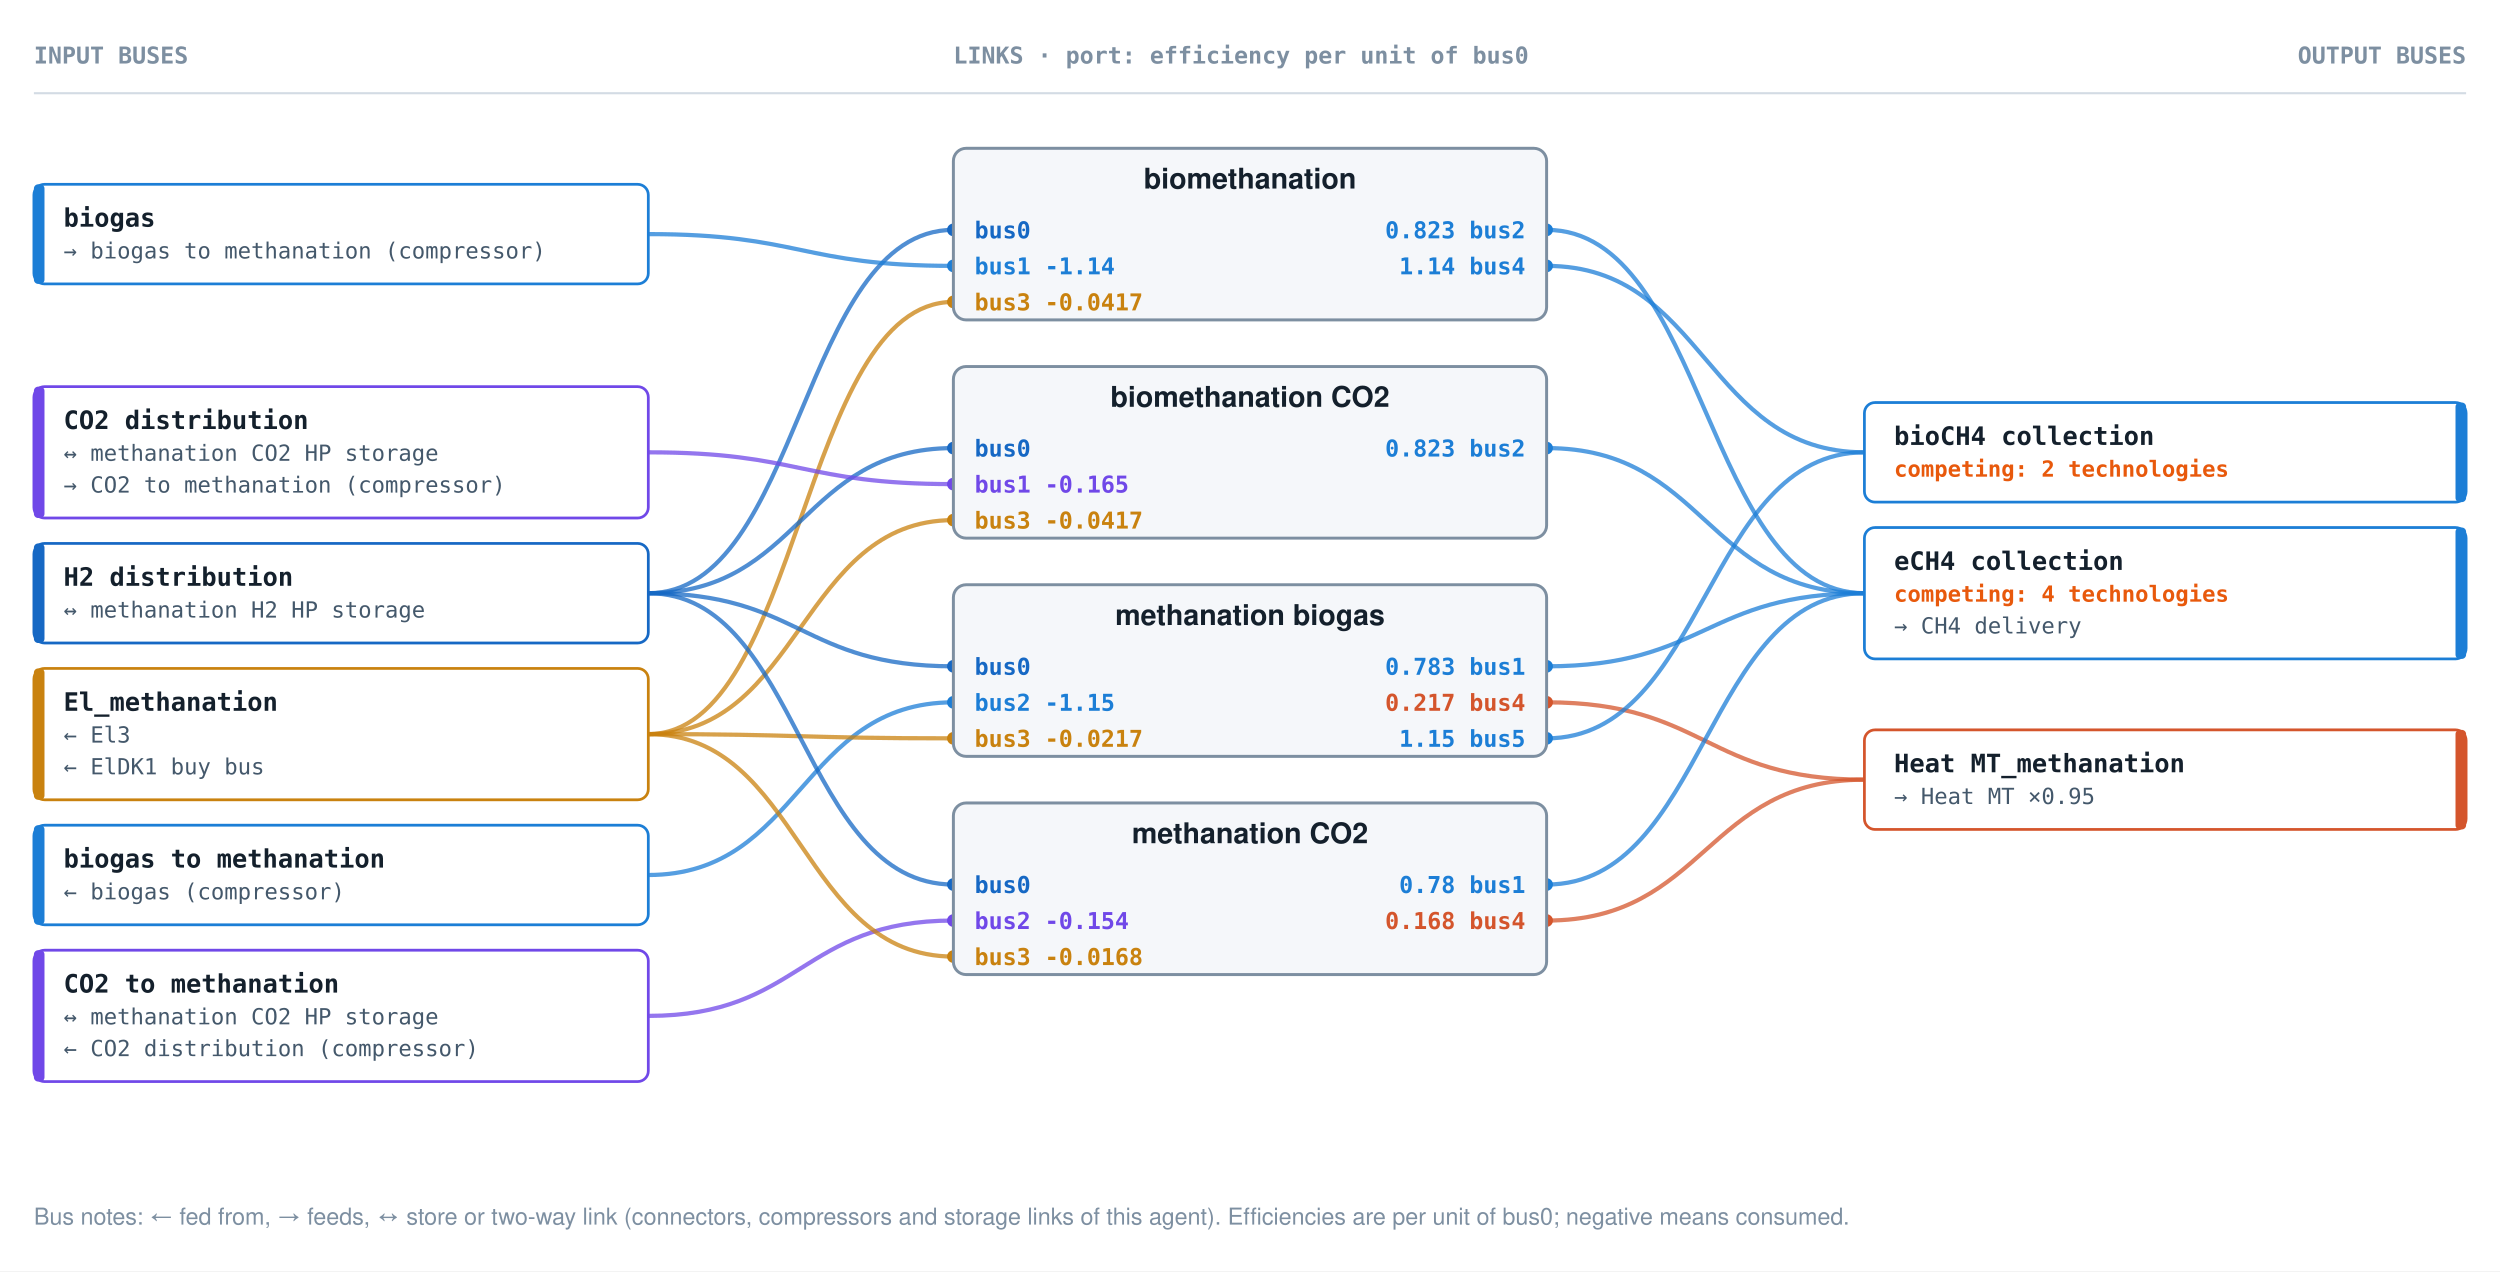
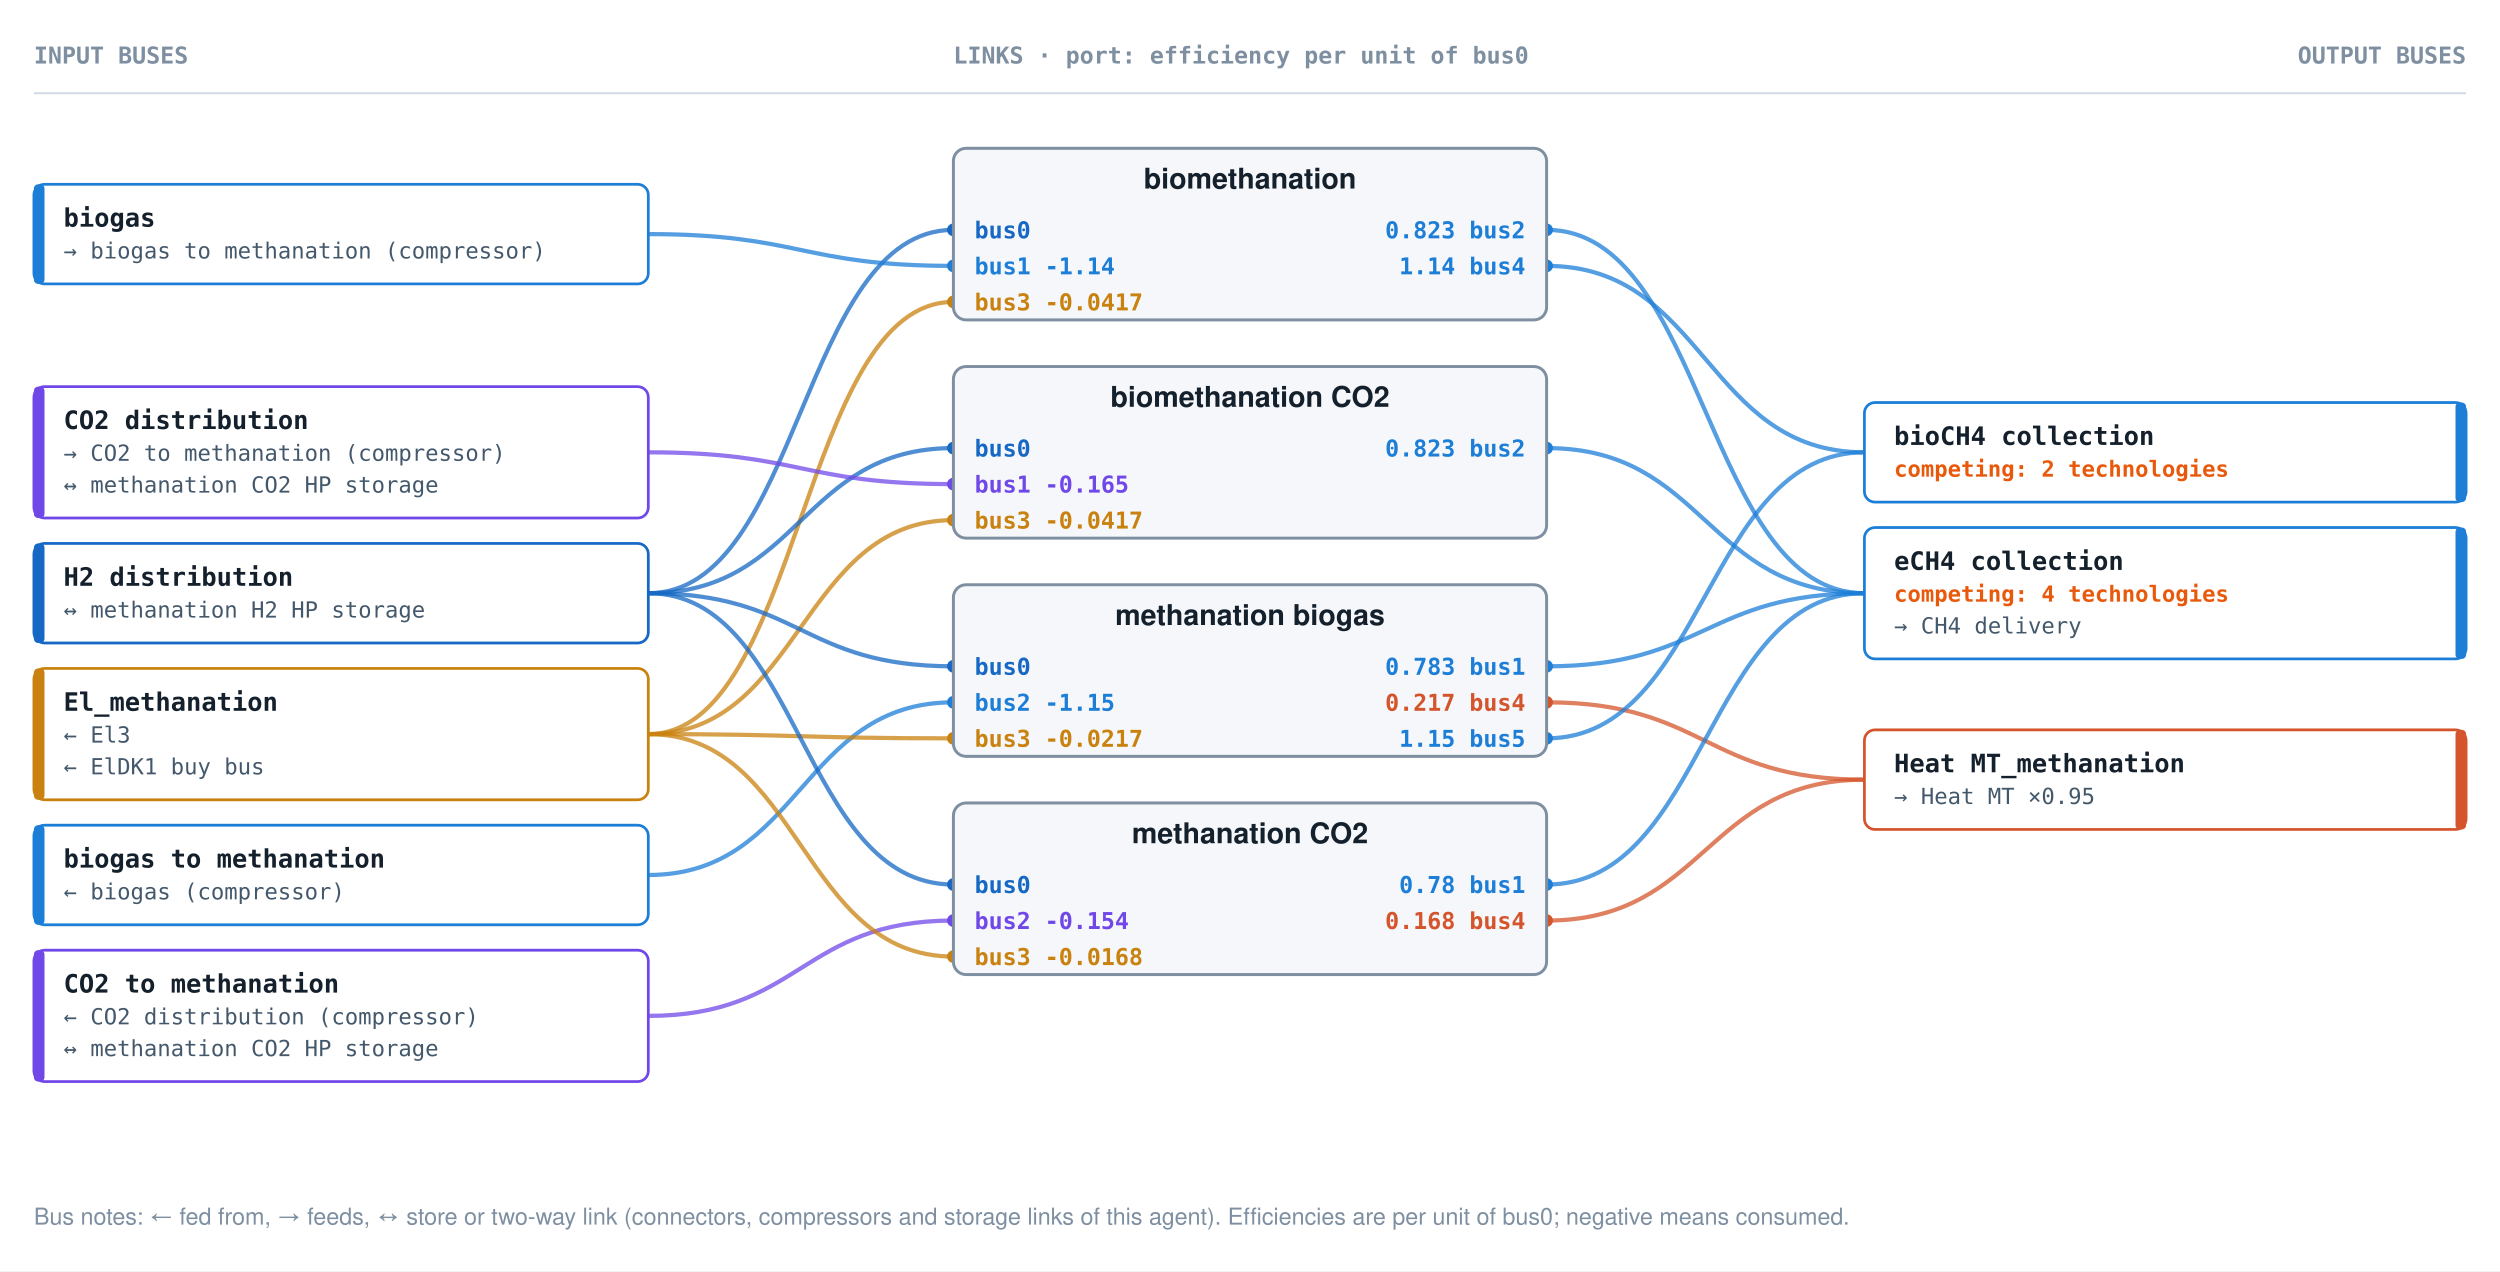
<svg xmlns="http://www.w3.org/2000/svg" viewBox="0 0 1180 600" width="100%" role="img" aria-label="Methanation: links and their bus connections">
  <rect width="1180" height="600" fill="#ffffff" />
  <text x="16.0" y="30.0" font-family="IBM Plex Mono, ui-monospace, SFMono-Regular, Menlo, monospace" font-size="11" font-weight="600" fill="#7d8fa1" text-anchor="start">INPUT BUSES</text>
  <text x="450.0" y="30.0" font-family="IBM Plex Mono, ui-monospace, SFMono-Regular, Menlo, monospace" font-size="11" font-weight="600" fill="#7d8fa1" text-anchor="start">LINKS  ·  port: efficiency per unit of bus0</text>
  <text x="1164.0" y="30.0" font-family="IBM Plex Mono, ui-monospace, SFMono-Regular, Menlo, monospace" font-size="11" font-weight="600" fill="#7d8fa1" text-anchor="end">OUTPUT BUSES</text>
  <line x1="16" y1="44" x2="1164" y2="44" stroke="#d3dbe4" />
  <path d="M306,280.0 C378.0,280.0 378.0,108.5 450,108.5" fill="none" stroke="#1668c4" stroke-width="2" stroke-opacity=".75" />
  <circle cx="450" cy="108.5" r="3" fill="#1668c4" />
  <path d="M306,110.5 C378.0,110.5 378.0,125.5 450,125.5" fill="none" stroke="#1c7ed6" stroke-width="2" stroke-opacity=".75" />
  <circle cx="450" cy="125.5" r="3" fill="#1c7ed6" />
  <path d="M306,346.5 C378.0,346.5 378.0,142.5 450,142.5" fill="none" stroke="#c9820f" stroke-width="2" stroke-opacity=".75" />
  <circle cx="450" cy="142.5" r="3" fill="#c9820f" />
  <path d="M880,280.0 C805.0,280.0 805.0,108.5 730,108.5" fill="none" stroke="#1c7ed6" stroke-width="2" stroke-opacity=".75" />
  <circle cx="730" cy="108.5" r="3" fill="#1c7ed6" />
  <path d="M880,213.5 C805.0,213.5 805.0,125.5 730,125.5" fill="none" stroke="#1c7ed6" stroke-width="2" stroke-opacity=".75" />
  <circle cx="730" cy="125.5" r="3" fill="#1c7ed6" />
  <path d="M306,280.0 C378.0,280.0 378.0,211.5 450,211.5" fill="none" stroke="#1668c4" stroke-width="2" stroke-opacity=".75" />
  <circle cx="450" cy="211.5" r="3" fill="#1668c4" />
  <path d="M306,213.5 C378.0,213.5 378.0,228.5 450,228.5" fill="none" stroke="#7048e8" stroke-width="2" stroke-opacity=".75" />
  <circle cx="450" cy="228.5" r="3" fill="#7048e8" />
  <path d="M306,346.5 C378.0,346.5 378.0,245.5 450,245.5" fill="none" stroke="#c9820f" stroke-width="2" stroke-opacity=".75" />
  <circle cx="450" cy="245.5" r="3" fill="#c9820f" />
  <path d="M880,280.0 C805.0,280.0 805.0,211.5 730,211.5" fill="none" stroke="#1c7ed6" stroke-width="2" stroke-opacity=".75" />
  <circle cx="730" cy="211.5" r="3" fill="#1c7ed6" />
  <path d="M306,280.0 C378.0,280.0 378.0,314.5 450,314.5" fill="none" stroke="#1668c4" stroke-width="2" stroke-opacity=".75" />
  <circle cx="450" cy="314.5" r="3" fill="#1668c4" />
  <path d="M306,413.0 C378.0,413.0 378.0,331.5 450,331.5" fill="none" stroke="#1c7ed6" stroke-width="2" stroke-opacity=".75" />
  <circle cx="450" cy="331.5" r="3" fill="#1c7ed6" />
  <path d="M306,346.5 C378.0,346.5 378.0,348.5 450,348.5" fill="none" stroke="#c9820f" stroke-width="2" stroke-opacity=".75" />
  <circle cx="450" cy="348.5" r="3" fill="#c9820f" />
  <path d="M880,280.0 C805.0,280.0 805.0,314.5 730,314.5" fill="none" stroke="#1c7ed6" stroke-width="2" stroke-opacity=".75" />
  <circle cx="730" cy="314.5" r="3" fill="#1c7ed6" />
  <path d="M880,368.0 C805.0,368.0 805.0,331.5 730,331.5" fill="none" stroke="#d4552c" stroke-width="2" stroke-opacity=".75" />
  <circle cx="730" cy="331.5" r="3" fill="#d4552c" />
  <path d="M880,213.5 C805.0,213.5 805.0,348.5 730,348.5" fill="none" stroke="#1c7ed6" stroke-width="2" stroke-opacity=".75" />
  <circle cx="730" cy="348.5" r="3" fill="#1c7ed6" />
  <path d="M306,280.0 C378.0,280.0 378.0,417.5 450,417.5" fill="none" stroke="#1668c4" stroke-width="2" stroke-opacity=".75" />
  <circle cx="450" cy="417.5" r="3" fill="#1668c4" />
  <path d="M306,479.5 C378.0,479.5 378.0,434.5 450,434.5" fill="none" stroke="#7048e8" stroke-width="2" stroke-opacity=".75" />
  <circle cx="450" cy="434.5" r="3" fill="#7048e8" />
  <path d="M306,346.5 C378.0,346.5 378.0,451.5 450,451.5" fill="none" stroke="#c9820f" stroke-width="2" stroke-opacity=".75" />
  <circle cx="450" cy="451.5" r="3" fill="#c9820f" />
  <path d="M880,280.0 C805.0,280.0 805.0,417.5 730,417.5" fill="none" stroke="#1c7ed6" stroke-width="2" stroke-opacity=".75" />
  <circle cx="730" cy="417.5" r="3" fill="#1c7ed6" />
  <path d="M880,368.0 C805.0,368.0 805.0,434.5 730,434.5" fill="none" stroke="#d4552c" stroke-width="2" stroke-opacity=".75" />
  <circle cx="730" cy="434.5" r="3" fill="#d4552c" />
  <rect x="450" y="70.0" width="280" height="81" rx="6" fill="#f5f7fa" stroke="#7d8fa1" stroke-width="1.4" />
  <text x="590.0" y="89.0" font-family="IBM Plex Sans, -apple-system, Segoe UI, Helvetica, Arial, sans-serif" font-size="13.5" font-weight="600" fill="#14202c" text-anchor="middle">biomethanation</text>
  <rect x="450" y="173.0" width="280" height="81" rx="6" fill="#f5f7fa" stroke="#7d8fa1" stroke-width="1.4" />
  <text x="590.0" y="192.0" font-family="IBM Plex Sans, -apple-system, Segoe UI, Helvetica, Arial, sans-serif" font-size="13.5" font-weight="600" fill="#14202c" text-anchor="middle">biomethanation CO2</text>
  <rect x="450" y="276.0" width="280" height="81" rx="6" fill="#f5f7fa" stroke="#7d8fa1" stroke-width="1.4" />
  <text x="590.0" y="295.0" font-family="IBM Plex Sans, -apple-system, Segoe UI, Helvetica, Arial, sans-serif" font-size="13.5" font-weight="600" fill="#14202c" text-anchor="middle">methanation biogas</text>
  <rect x="450" y="379.0" width="280" height="81" rx="6" fill="#f5f7fa" stroke="#7d8fa1" stroke-width="1.4" />
  <text x="590.0" y="398.0" font-family="IBM Plex Sans, -apple-system, Segoe UI, Helvetica, Arial, sans-serif" font-size="13.5" font-weight="600" fill="#14202c" text-anchor="middle">methanation CO2</text>
  <rect x="16" y="256.5" width="290" height="47" rx="5" fill="#ffffff" stroke="#1668c4" stroke-width="1.3" />
  <rect x="16" y="256.5" width="5" height="47" rx="2" fill="#1668c4" />
  <text x="30.0" y="276.5" font-family="IBM Plex Mono, ui-monospace, SFMono-Regular, Menlo, monospace" font-size="12" font-weight="600" fill="#14202c" text-anchor="start">H2 distribution</text>
  <text x="30.0" y="291.5" font-family="IBM Plex Mono, ui-monospace, SFMono-Regular, Menlo, monospace" font-size="10.5" font-weight="400" fill="#44586b" text-anchor="start">↔ methanation H2 HP storage</text>
  <rect x="16" y="87.0" width="290" height="47" rx="5" fill="#ffffff" stroke="#1c7ed6" stroke-width="1.3" />
  <rect x="16" y="87.0" width="5" height="47" rx="2" fill="#1c7ed6" />
  <text x="30.0" y="107.0" font-family="IBM Plex Mono, ui-monospace, SFMono-Regular, Menlo, monospace" font-size="12" font-weight="600" fill="#14202c" text-anchor="start">biogas</text>
  <text x="30.0" y="122.0" font-family="IBM Plex Mono, ui-monospace, SFMono-Regular, Menlo, monospace" font-size="10.5" font-weight="400" fill="#44586b" text-anchor="start">→ biogas to methanation (compressor)</text>
  <rect x="16" y="315.5" width="290" height="62" rx="5" fill="#ffffff" stroke="#c9820f" stroke-width="1.3" />
  <rect x="16" y="315.5" width="5" height="62" rx="2" fill="#c9820f" />
  <text x="30.0" y="335.5" font-family="IBM Plex Mono, ui-monospace, SFMono-Regular, Menlo, monospace" font-size="12" font-weight="600" fill="#14202c" text-anchor="start">El_methanation</text>
  <text x="30.0" y="350.5" font-family="IBM Plex Mono, ui-monospace, SFMono-Regular, Menlo, monospace" font-size="10.5" font-weight="400" fill="#44586b" text-anchor="start">← El3</text>
  <text x="30.0" y="365.5" font-family="IBM Plex Mono, ui-monospace, SFMono-Regular, Menlo, monospace" font-size="10.5" font-weight="400" fill="#44586b" text-anchor="start">← ElDK1 buy bus</text>
  <rect x="16" y="182.5" width="290" height="62" rx="5" fill="#ffffff" stroke="#7048e8" stroke-width="1.3" />
  <rect x="16" y="182.5" width="5" height="62" rx="2" fill="#7048e8" />
  <text x="30.0" y="202.5" font-family="IBM Plex Mono, ui-monospace, SFMono-Regular, Menlo, monospace" font-size="12" font-weight="600" fill="#14202c" text-anchor="start">CO2 distribution</text>
-   <text x="30.0" y="217.5" font-family="IBM Plex Mono, ui-monospace, SFMono-Regular, Menlo, monospace" font-size="10.5" font-weight="400" fill="#44586b" text-anchor="start">↔ methanation CO2 HP storage</text>
-   <text x="30.0" y="232.5" font-family="IBM Plex Mono, ui-monospace, SFMono-Regular, Menlo, monospace" font-size="10.5" font-weight="400" fill="#44586b" text-anchor="start">→ CO2 to methanation (compressor)</text>
+   <text x="30.0" y="217.5" font-family="IBM Plex Mono, ui-monospace, SFMono-Regular, Menlo, monospace" font-size="10.5" font-weight="400" fill="#44586b" text-anchor="start">→ CO2 to methanation (compressor)</text>
+   <text x="30.0" y="232.5" font-family="IBM Plex Mono, ui-monospace, SFMono-Regular, Menlo, monospace" font-size="10.5" font-weight="400" fill="#44586b" text-anchor="start">↔ methanation CO2 HP storage</text>
  <rect x="16" y="389.5" width="290" height="47" rx="5" fill="#ffffff" stroke="#1c7ed6" stroke-width="1.3" />
  <rect x="16" y="389.5" width="5" height="47" rx="2" fill="#1c7ed6" />
  <text x="30.0" y="409.5" font-family="IBM Plex Mono, ui-monospace, SFMono-Regular, Menlo, monospace" font-size="12" font-weight="600" fill="#14202c" text-anchor="start">biogas to methanation</text>
  <text x="30.0" y="424.5" font-family="IBM Plex Mono, ui-monospace, SFMono-Regular, Menlo, monospace" font-size="10.5" font-weight="400" fill="#44586b" text-anchor="start">← biogas (compressor)</text>
  <rect x="16" y="448.5" width="290" height="62" rx="5" fill="#ffffff" stroke="#7048e8" stroke-width="1.3" />
  <rect x="16" y="448.5" width="5" height="62" rx="2" fill="#7048e8" />
  <text x="30.0" y="468.5" font-family="IBM Plex Mono, ui-monospace, SFMono-Regular, Menlo, monospace" font-size="12" font-weight="600" fill="#14202c" text-anchor="start">CO2 to methanation</text>
-   <text x="30.0" y="483.5" font-family="IBM Plex Mono, ui-monospace, SFMono-Regular, Menlo, monospace" font-size="10.5" font-weight="400" fill="#44586b" text-anchor="start">↔ methanation CO2 HP storage</text>
-   <text x="30.0" y="498.5" font-family="IBM Plex Mono, ui-monospace, SFMono-Regular, Menlo, monospace" font-size="10.5" font-weight="400" fill="#44586b" text-anchor="start">← CO2 distribution (compressor)</text>
+   <text x="30.0" y="483.5" font-family="IBM Plex Mono, ui-monospace, SFMono-Regular, Menlo, monospace" font-size="10.5" font-weight="400" fill="#44586b" text-anchor="start">← CO2 distribution (compressor)</text>
+   <text x="30.0" y="498.5" font-family="IBM Plex Mono, ui-monospace, SFMono-Regular, Menlo, monospace" font-size="10.5" font-weight="400" fill="#44586b" text-anchor="start">↔ methanation CO2 HP storage</text>
  <rect x="880" y="249.0" width="284" height="62" rx="5" fill="#ffffff" stroke="#1c7ed6" stroke-width="1.3" />
  <rect x="1159" y="249.0" width="5" height="62" rx="2" fill="#1c7ed6" />
  <text x="894.0" y="269.0" font-family="IBM Plex Mono, ui-monospace, SFMono-Regular, Menlo, monospace" font-size="12" font-weight="600" fill="#14202c" text-anchor="start">eCH4 collection</text>
  <text x="894.0" y="284.0" font-family="IBM Plex Mono, ui-monospace, SFMono-Regular, Menlo, monospace" font-size="10.5" font-weight="600" fill="#e8590c" text-anchor="start">competing: 4 technologies</text>
  <text x="894.0" y="299.0" font-family="IBM Plex Mono, ui-monospace, SFMono-Regular, Menlo, monospace" font-size="10.5" font-weight="400" fill="#44586b" text-anchor="start">→ CH4 delivery</text>
  <rect x="880" y="190.0" width="284" height="47" rx="5" fill="#ffffff" stroke="#1c7ed6" stroke-width="1.3" />
  <rect x="1159" y="190.0" width="5" height="47" rx="2" fill="#1c7ed6" />
  <text x="894.0" y="210.0" font-family="IBM Plex Mono, ui-monospace, SFMono-Regular, Menlo, monospace" font-size="12" font-weight="600" fill="#14202c" text-anchor="start">bioCH4 collection</text>
  <text x="894.0" y="225.0" font-family="IBM Plex Mono, ui-monospace, SFMono-Regular, Menlo, monospace" font-size="10.5" font-weight="600" fill="#e8590c" text-anchor="start">competing: 2 technologies</text>
  <rect x="880" y="344.5" width="284" height="47" rx="5" fill="#ffffff" stroke="#d4552c" stroke-width="1.3" />
  <rect x="1159" y="344.5" width="5" height="47" rx="2" fill="#d4552c" />
  <text x="894.0" y="364.5" font-family="IBM Plex Mono, ui-monospace, SFMono-Regular, Menlo, monospace" font-size="12" font-weight="600" fill="#14202c" text-anchor="start">Heat MT_methanation</text>
  <text x="894.0" y="379.5" font-family="IBM Plex Mono, ui-monospace, SFMono-Regular, Menlo, monospace" font-size="10.5" font-weight="400" fill="#44586b" text-anchor="start">→ Heat MT ×0.95</text>
  <text x="460.0" y="112.5" font-family="IBM Plex Mono, ui-monospace, SFMono-Regular, Menlo, monospace" font-size="11" font-weight="600" fill="#1668c4" text-anchor="start">bus0</text>
  <text x="460.0" y="129.5" font-family="IBM Plex Mono, ui-monospace, SFMono-Regular, Menlo, monospace" font-size="11" font-weight="600" fill="#1c7ed6" text-anchor="start">bus1  -1.14</text>
  <text x="460.0" y="146.5" font-family="IBM Plex Mono, ui-monospace, SFMono-Regular, Menlo, monospace" font-size="11" font-weight="600" fill="#c9820f" text-anchor="start">bus3  -0.0417</text>
  <text x="720.0" y="112.5" font-family="IBM Plex Mono, ui-monospace, SFMono-Regular, Menlo, monospace" font-size="11" font-weight="600" fill="#1c7ed6" text-anchor="end">0.823  bus2</text>
  <text x="720.0" y="129.5" font-family="IBM Plex Mono, ui-monospace, SFMono-Regular, Menlo, monospace" font-size="11" font-weight="600" fill="#1c7ed6" text-anchor="end">1.14  bus4</text>
  <text x="460.0" y="215.5" font-family="IBM Plex Mono, ui-monospace, SFMono-Regular, Menlo, monospace" font-size="11" font-weight="600" fill="#1668c4" text-anchor="start">bus0</text>
  <text x="460.0" y="232.5" font-family="IBM Plex Mono, ui-monospace, SFMono-Regular, Menlo, monospace" font-size="11" font-weight="600" fill="#7048e8" text-anchor="start">bus1  -0.165</text>
  <text x="460.0" y="249.5" font-family="IBM Plex Mono, ui-monospace, SFMono-Regular, Menlo, monospace" font-size="11" font-weight="600" fill="#c9820f" text-anchor="start">bus3  -0.0417</text>
  <text x="720.0" y="215.5" font-family="IBM Plex Mono, ui-monospace, SFMono-Regular, Menlo, monospace" font-size="11" font-weight="600" fill="#1c7ed6" text-anchor="end">0.823  bus2</text>
  <text x="460.0" y="318.5" font-family="IBM Plex Mono, ui-monospace, SFMono-Regular, Menlo, monospace" font-size="11" font-weight="600" fill="#1668c4" text-anchor="start">bus0</text>
  <text x="460.0" y="335.5" font-family="IBM Plex Mono, ui-monospace, SFMono-Regular, Menlo, monospace" font-size="11" font-weight="600" fill="#1c7ed6" text-anchor="start">bus2  -1.15</text>
  <text x="460.0" y="352.5" font-family="IBM Plex Mono, ui-monospace, SFMono-Regular, Menlo, monospace" font-size="11" font-weight="600" fill="#c9820f" text-anchor="start">bus3  -0.0217</text>
  <text x="720.0" y="318.5" font-family="IBM Plex Mono, ui-monospace, SFMono-Regular, Menlo, monospace" font-size="11" font-weight="600" fill="#1c7ed6" text-anchor="end">0.783  bus1</text>
  <text x="720.0" y="335.5" font-family="IBM Plex Mono, ui-monospace, SFMono-Regular, Menlo, monospace" font-size="11" font-weight="600" fill="#d4552c" text-anchor="end">0.217  bus4</text>
  <text x="720.0" y="352.5" font-family="IBM Plex Mono, ui-monospace, SFMono-Regular, Menlo, monospace" font-size="11" font-weight="600" fill="#1c7ed6" text-anchor="end">1.15  bus5</text>
  <text x="460.0" y="421.5" font-family="IBM Plex Mono, ui-monospace, SFMono-Regular, Menlo, monospace" font-size="11" font-weight="600" fill="#1668c4" text-anchor="start">bus0</text>
  <text x="460.0" y="438.5" font-family="IBM Plex Mono, ui-monospace, SFMono-Regular, Menlo, monospace" font-size="11" font-weight="600" fill="#7048e8" text-anchor="start">bus2  -0.154</text>
  <text x="460.0" y="455.5" font-family="IBM Plex Mono, ui-monospace, SFMono-Regular, Menlo, monospace" font-size="11" font-weight="600" fill="#c9820f" text-anchor="start">bus3  -0.0168</text>
  <text x="720.0" y="421.5" font-family="IBM Plex Mono, ui-monospace, SFMono-Regular, Menlo, monospace" font-size="11" font-weight="600" fill="#1c7ed6" text-anchor="end">0.78  bus1</text>
  <text x="720.0" y="438.5" font-family="IBM Plex Mono, ui-monospace, SFMono-Regular, Menlo, monospace" font-size="11" font-weight="600" fill="#d4552c" text-anchor="end">0.168  bus4</text>
  <text x="16.0" y="578.0" font-family="IBM Plex Sans, -apple-system, Segoe UI, Helvetica, Arial, sans-serif" font-size="11" font-weight="400" fill="#7d8fa1" text-anchor="start">Bus notes: ← fed from, → feeds, ↔ store or two-way link (connectors, compressors and storage links of this agent). Efficiencies are per unit of bus0; negative means consumed.</text>
</svg>
